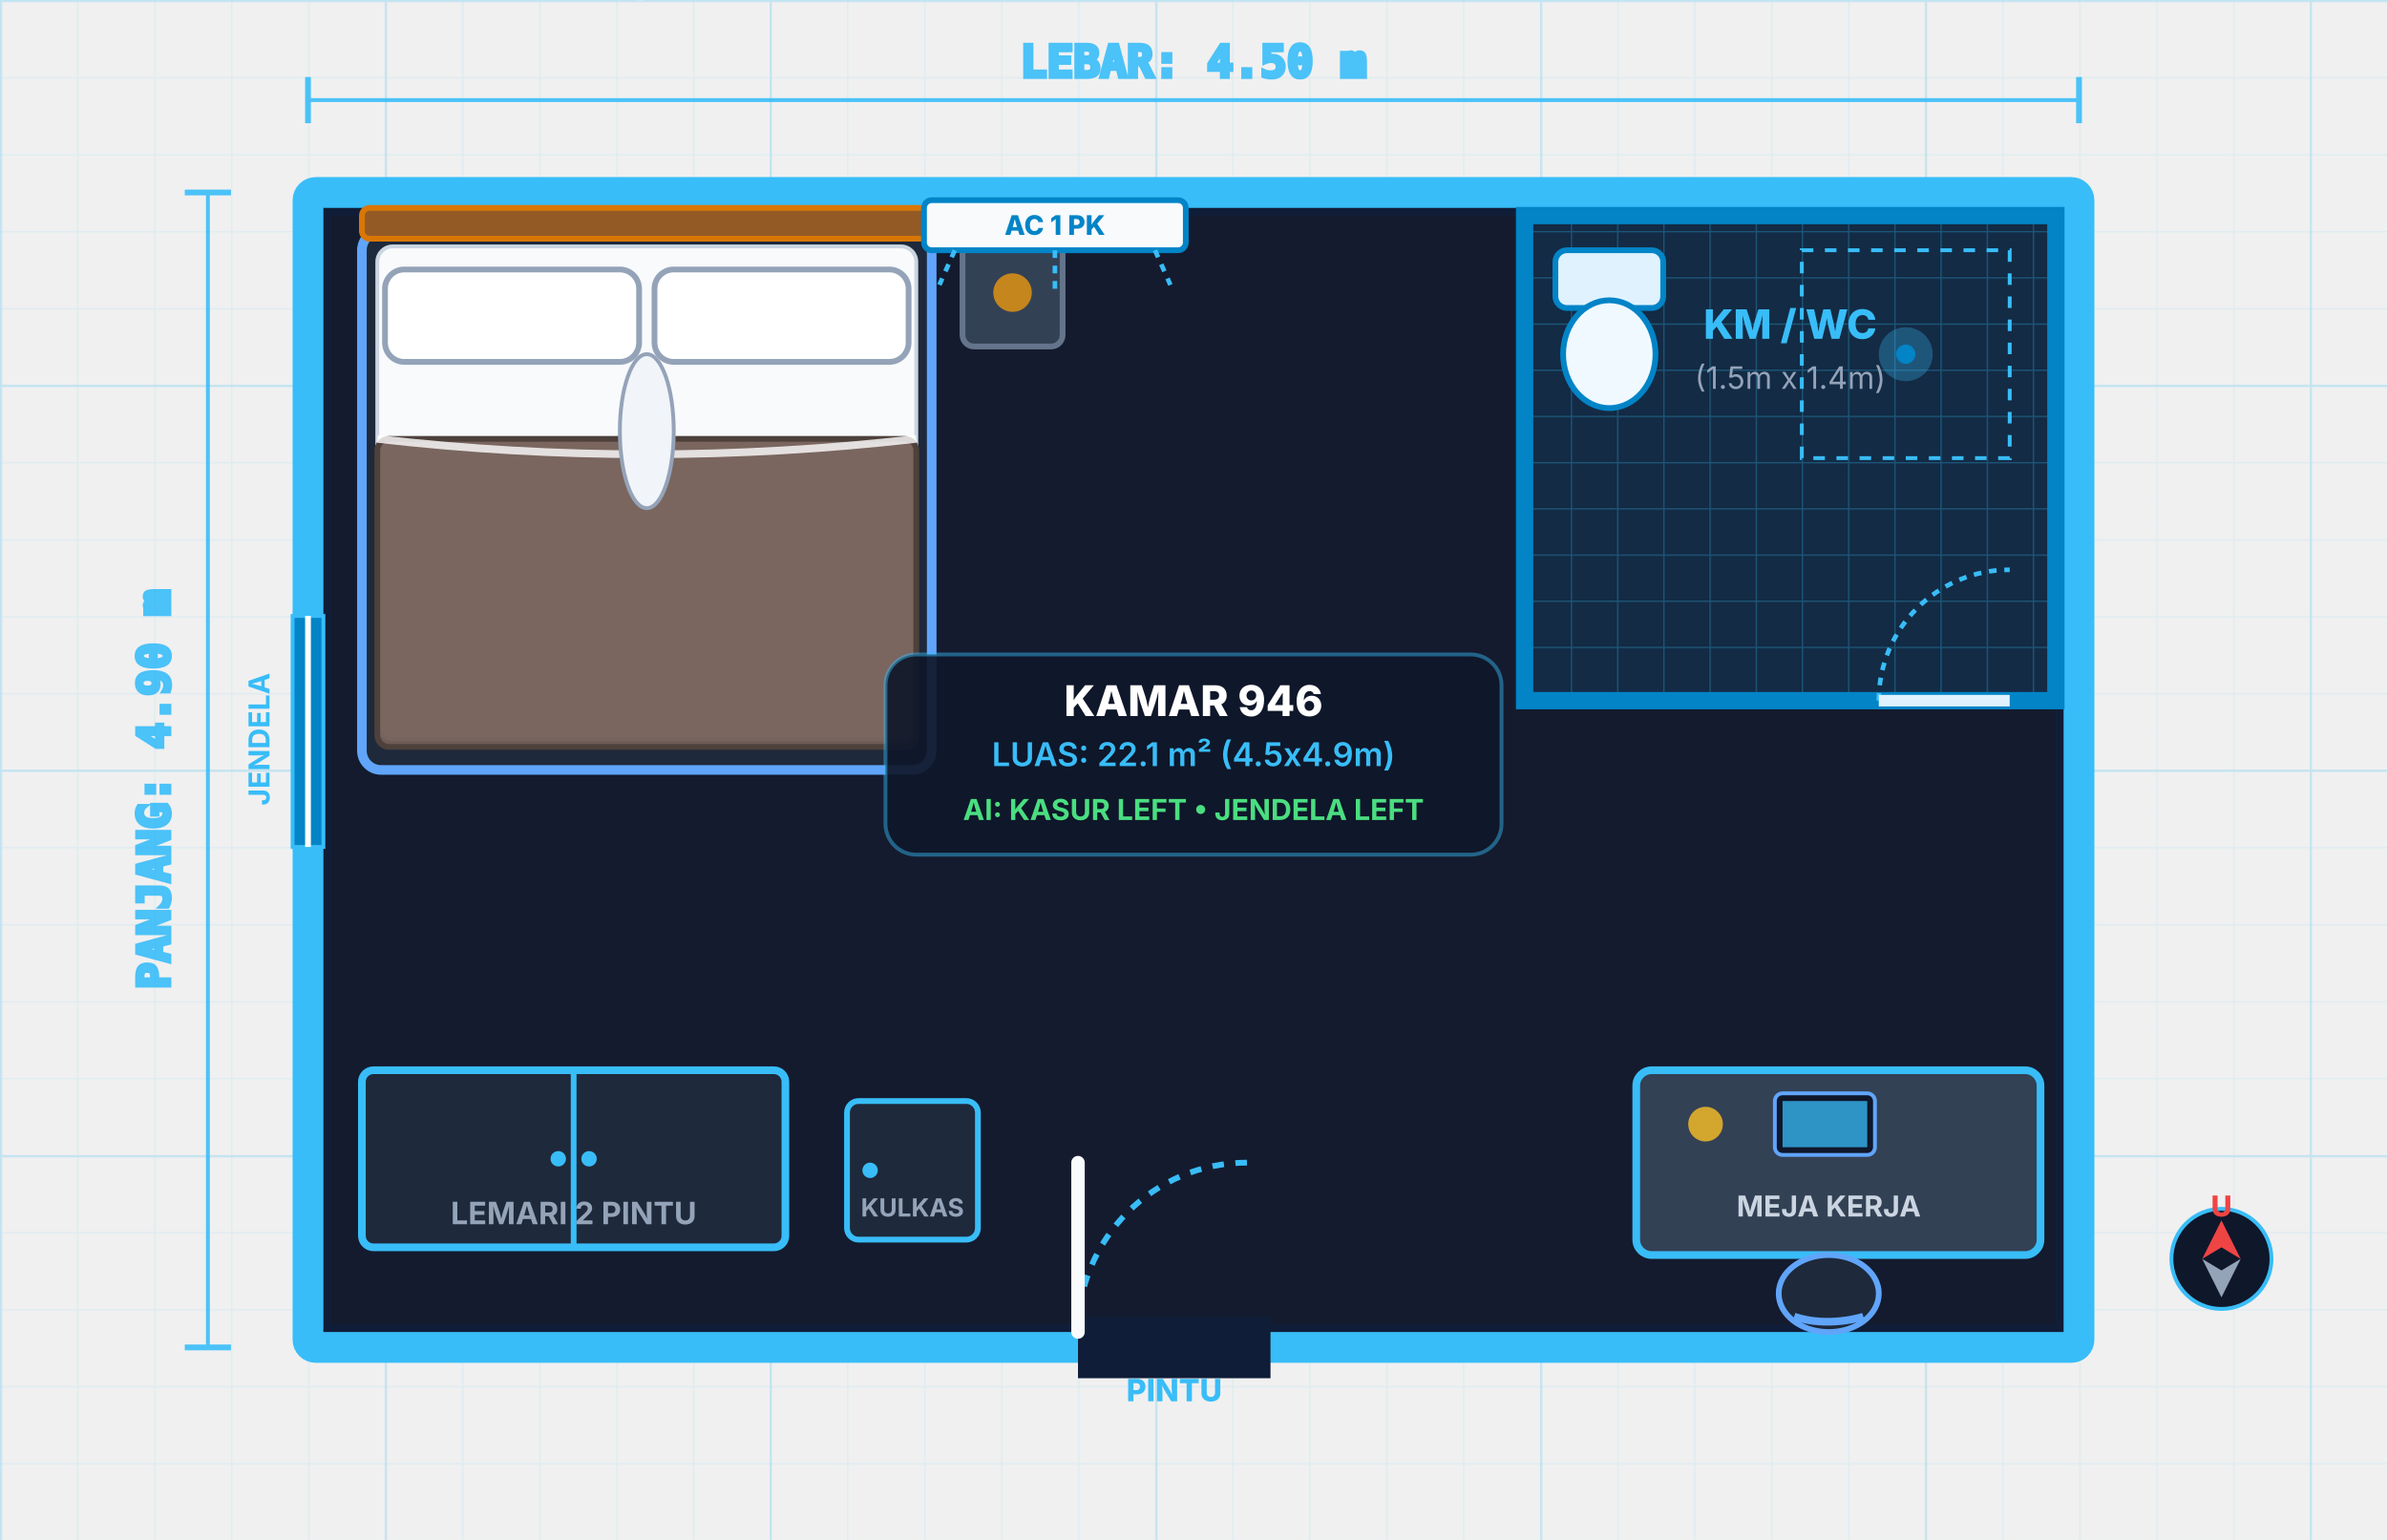
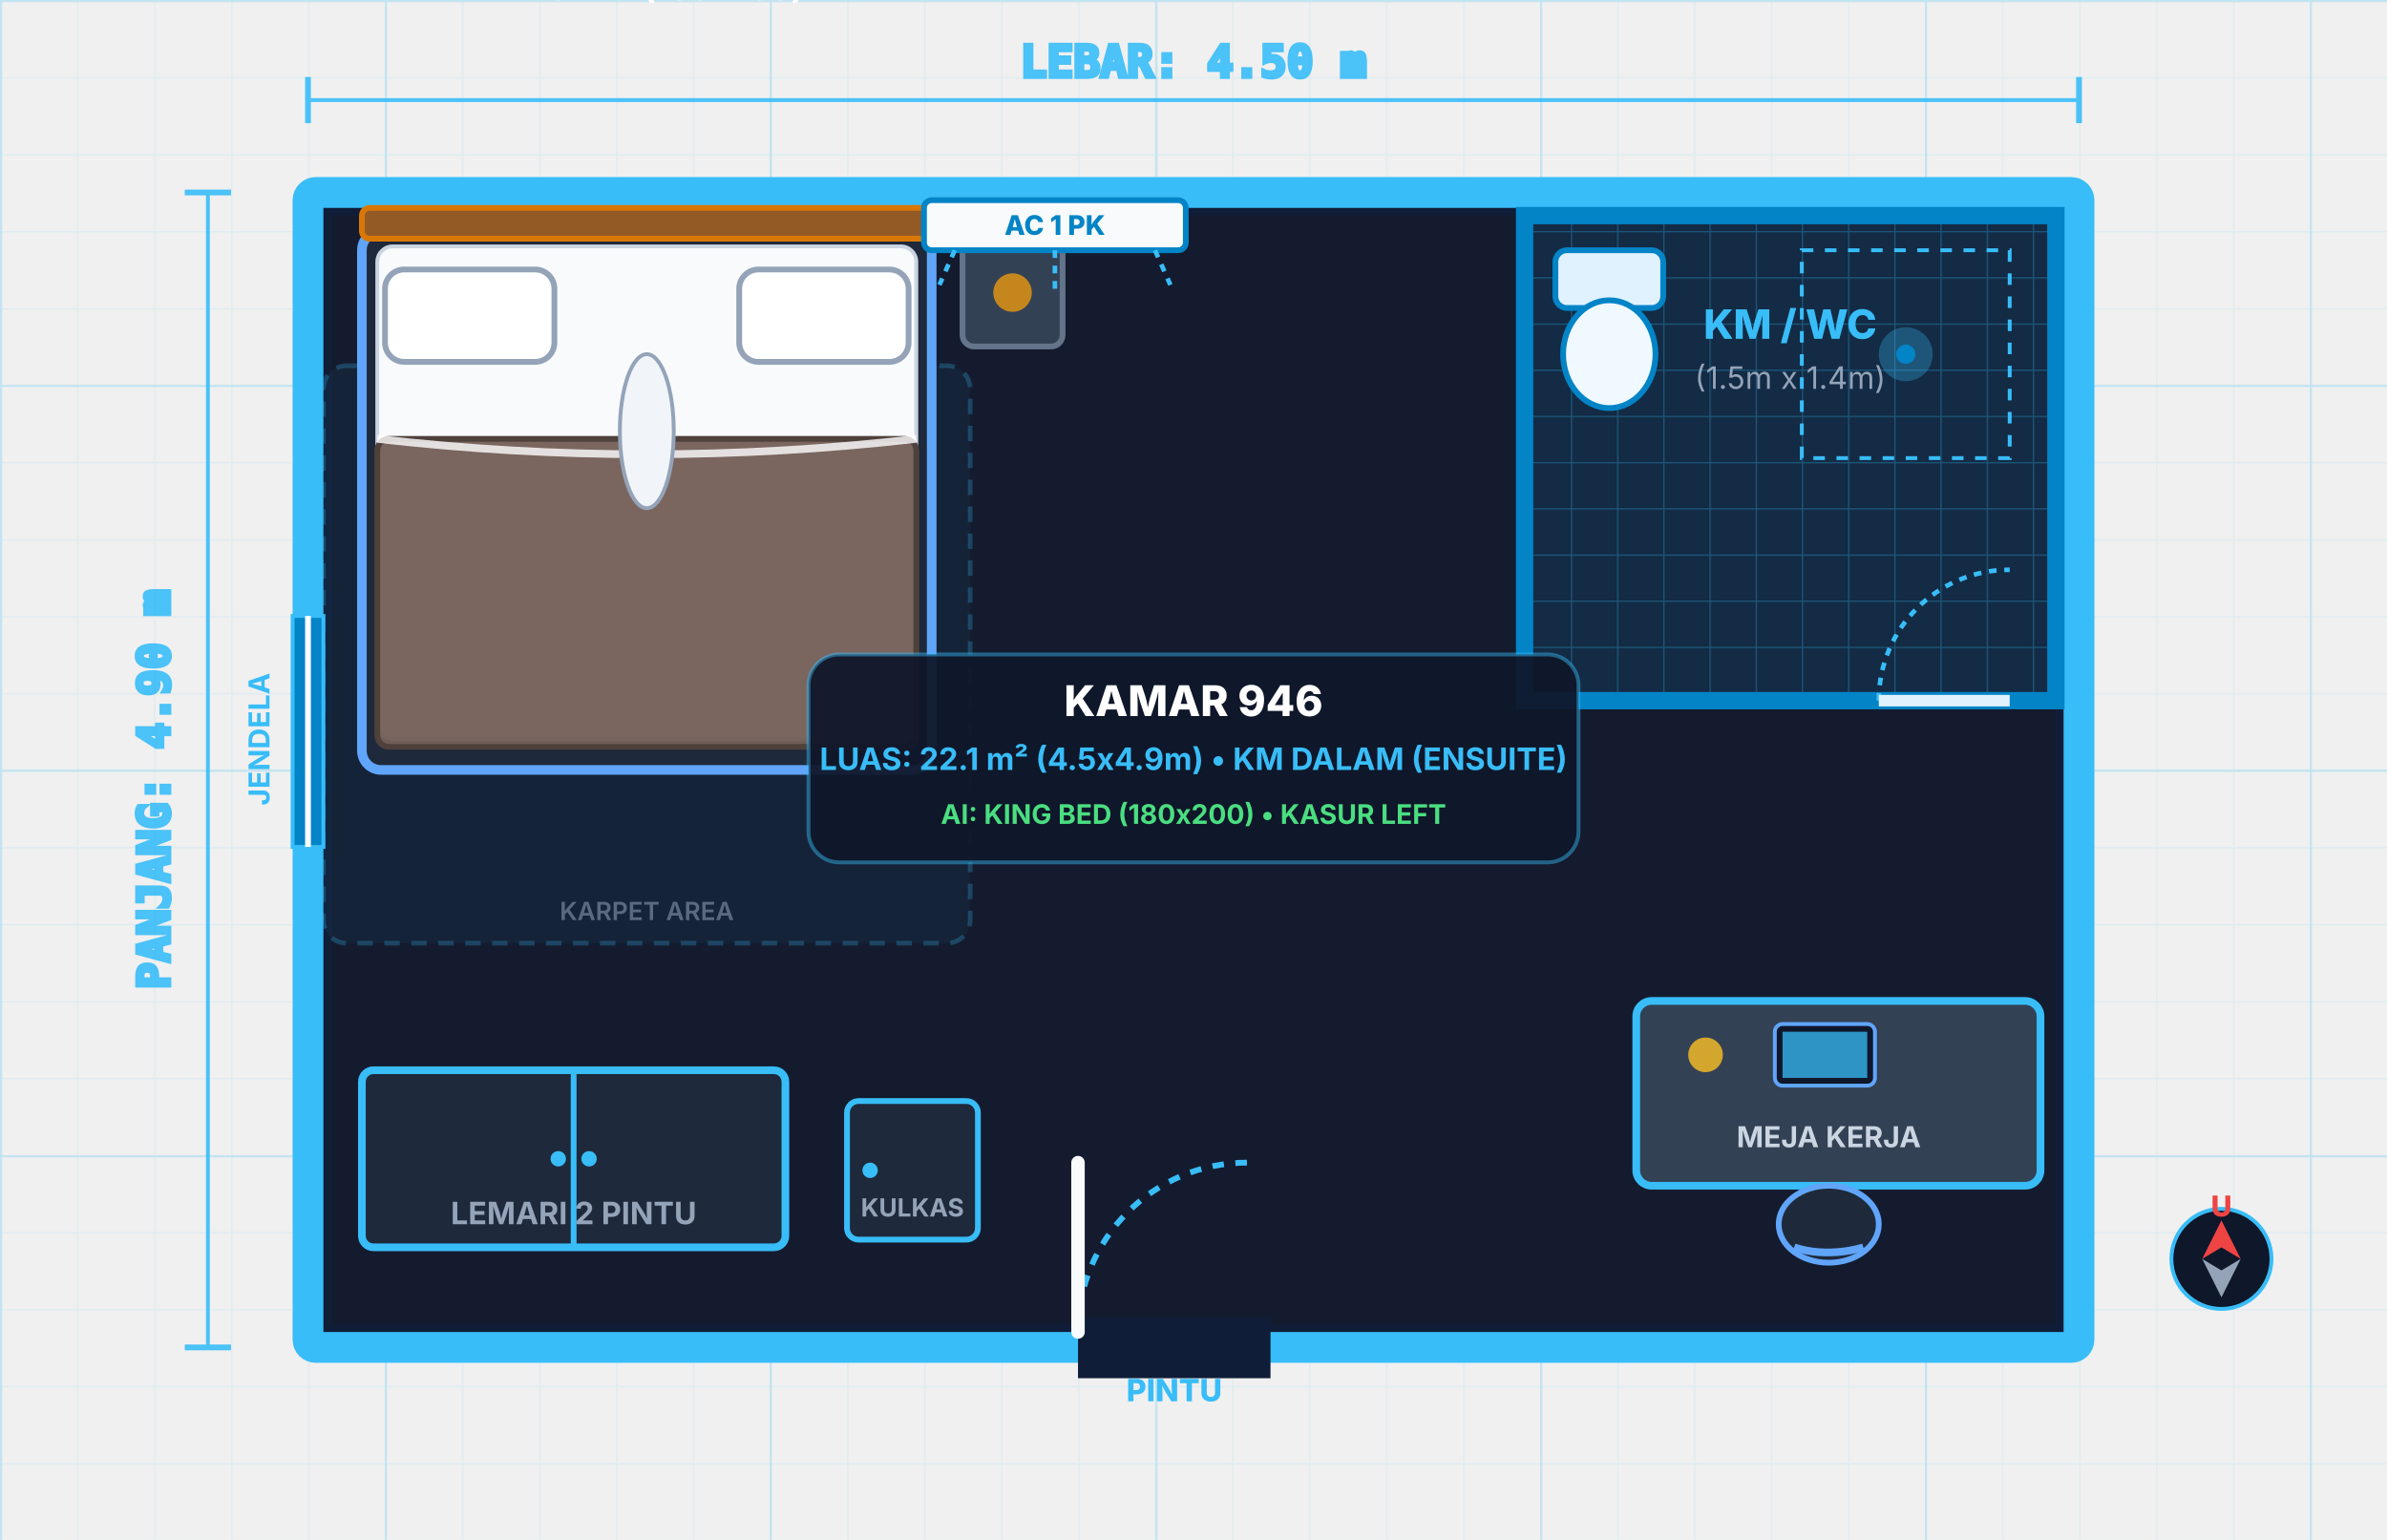
<svg xmlns="http://www.w3.org/2000/svg" viewBox="0 0 620 400" width="100%" height="100%" style="background:#0b1329; border-radius:12px; font-family:'Inter',system-ui,sans-serif;">
  <defs>
    <pattern id="grid_s_446" width="20" height="20" patternUnits="userSpaceOnUse">
      <path d="M 20 0 L 0 0 0 20" fill="none" stroke="rgba(56, 189, 248, 0.08)" stroke-width="0.8" />
    </pattern>
    <pattern id="grid_m_446" width="100" height="100" patternUnits="userSpaceOnUse">
      <path d="M 100 0 L 0 0 0 100" fill="none" stroke="rgba(56, 189, 248, 0.18)" stroke-width="1.2" />
    </pattern>
    <pattern id="tile_446" width="12" height="12" patternUnits="userSpaceOnUse">
      <rect width="12" height="12" fill="rgba(14, 165, 233, 0.12)" />
      <path d="M 12 0 L 0 0 0 12" fill="none" stroke="rgba(56, 189, 248, 0.28)" stroke-width="0.7" />
    </pattern>
  </defs>
  <rect width="620" height="400" fill="url(#grid_s_446)" />
  <rect width="620" height="400" fill="url(#grid_m_446)" />
  <g stroke="#38bdf8" stroke-width="1" opacity="0.9">
    <line x1="80" y1="26" x2="540" y2="26" />
    <line x1="80" y1="20" x2="80" y2="32" stroke-width="1.5" />
    <line x1="540" y1="20" x2="540" y2="32" stroke-width="1.5" />
    <text x="310" y="20" fill="#38bdf8" font-size="11.5" font-weight="700" text-anchor="middle" font-family="monospace">
      LEBAR: 4.50 m
    </text>
  </g>
  <g stroke="#38bdf8" stroke-width="1" opacity="0.9">
    <line x1="54" y1="50" x2="54" y2="350" />
    <line x1="48" y1="50" x2="60" y2="50" stroke-width="1.5" />
    <line x1="48" y1="350" x2="60" y2="350" stroke-width="1.5" />
    <text x="44" y="205" fill="#38bdf8" font-size="11.5" font-weight="700" text-anchor="middle" font-family="monospace" transform="rotate(-90 44 205)">
      PANJANG: 4.90 m
    </text>
  </g>
  <rect x="80" y="50" width="460" height="300" fill="#0f1d38" stroke="#38bdf8" stroke-width="8" rx="2" />
  <rect x="86" y="56" width="448" height="288" fill="#664941" opacity="0.22" />
  <rect x="86" y="56" width="448" height="288" fill="rgba(15, 23, 42, 0.75)" />
  <g>
    <rect x="396" y="56" width="138" height="126" fill="url(#tile_446)" stroke="#0284c7" stroke-width="4.5" />
    <text x="465" y="88" fill="#38bdf8" font-size="10.5" font-weight="800" text-anchor="middle">KM / WC</text>
    <text x="465" y="101" fill="#94a3b8" font-size="8" text-anchor="middle">(1.5m x 1.4m)</text>
    <rect x="404" y="65" width="28" height="15" rx="3" fill="#e0f2fe" stroke="#0284c7" stroke-width="1.5" />
    <ellipse cx="418" cy="92" rx="12" ry="14" fill="#f0f9ff" stroke="#0284c7" stroke-width="1.5" />
    <rect x="468" y="65" width="54" height="54" fill="none" stroke="#38bdf8" stroke-width="1" stroke-dasharray="3 3" />
    <circle cx="495" cy="92" r="7" fill="#38bdf8" opacity="0.3" />
    <circle cx="495" cy="92" r="2.5" fill="#0284c7" />
    <path d="M 488 182 A 34 34 0 0 1 522 148" fill="none" stroke="#38bdf8" stroke-width="1.2" stroke-dasharray="2 2" />
    <line x1="488" y1="182" x2="522" y2="182" stroke="#e0f2fe" stroke-width="3" />
  </g>
  <g>
+     <rect x="84" y="95" width="168" height="150" rx="6" fill="rgba(56, 189, 248, 0.05)" stroke="rgba(56, 189, 248, 0.25)" stroke-width="1.2" stroke-dasharray="4 3" />
+     <text x="168.0" y="239" fill="rgba(148, 163, 184, 0.55)" font-size="6.5" font-weight="600" text-anchor="middle">KARPET AREA</text>
+   </g>
+   <g>
    <rect x="94" y="60" width="148" height="140" rx="5" fill="#1e293b" stroke="#60a5fa" stroke-width="2.5" />
    <rect x="94" y="54" width="148" height="8" rx="2" fill="#935a26" stroke="#d97706" stroke-width="1.5" />
    <rect x="98" y="64" width="140" height="128" rx="4" fill="#f8fafc" stroke="#cbd5e1" stroke-width="1" />
    <rect x="98" y="114" width="140" height="80" rx="3" fill="#745f58" stroke="#4e403b" stroke-width="1.5" fill-opacity="0.95" />
    <path d="M 98 114 Q 168.0 122 238 114" fill="none" stroke="#ffffff" stroke-width="2" opacity="0.8" />
-     <rect x="100" y="70" width="66" height="24" rx="5" fill="#ffffff" stroke="#94a3b8" stroke-width="1.5" />
-     <rect x="170.0" y="70" width="66" height="24" rx="5" fill="#ffffff" stroke="#94a3b8" stroke-width="1.5" />
+     <rect x="100" y="70" width="44" height="24" rx="5" fill="#ffffff" stroke="#94a3b8" stroke-width="1.5" />
+     <rect x="192" y="70" width="44" height="24" rx="5" fill="#ffffff" stroke="#94a3b8" stroke-width="1.5" />
    <ellipse cx="168.0" cy="112" rx="7" ry="20" fill="#f1f5f9" stroke="#94a3b8" stroke-width="1" />
-     <text x="168.0" cy="160" fill="#ffffff" font-size="8.5" font-weight="800" text-anchor="middle">KING BED</text>
+     <text x="168.0" cy="160" fill="#ffffff" font-size="8" font-weight="800" text-anchor="middle">KING BED (180x200)</text>
  </g>
  <rect x="250" y="62" width="26" height="28" rx="3" fill="#334155" stroke="#64748b" stroke-width="1.5" />
  <circle cx="263" cy="76" r="5" fill="#f59e0b" opacity="0.75" />
  <g>
    <rect x="94" y="278" width="110" height="46" rx="3" fill="#1e293b" stroke="#38bdf8" stroke-width="2" />
    <line x1="149" y1="278" x2="149" y2="324" stroke="#38bdf8" stroke-width="1.5" />
    <circle cx="145" cy="301" r="2" fill="#38bdf8" />
    <circle cx="153" cy="301" r="2" fill="#38bdf8" />
    <text x="149" y="318" fill="#94a3b8" font-size="8" font-weight="700" text-anchor="middle">LEMARI 2 PINTU</text>
  </g>
  <g>
-     <rect x="425" y="278" width="105" height="48" rx="4" fill="#334155" stroke="#38bdf8" stroke-width="2" />
-     <rect x="461" y="284" width="26" height="16" rx="2" fill="#0f172a" stroke="#60a5fa" stroke-width="1" />
-     <rect x="463" y="286" width="22" height="12" fill="#38bdf8" opacity="0.75" />
-     <circle cx="443" cy="292" r="4.5" fill="#fbbf24" opacity="0.8" />
-     <ellipse cx="475" cy="336" rx="13" ry="10" fill="#1e293b" stroke="#60a5fa" stroke-width="1.5" />
-     <path d="M 466 342 C 475 345 484 342 484 342" stroke="#60a5fa" stroke-width="2" fill="none" />
-     <text x="475" y="316" fill="#cbd5e1" font-size="7.5" font-weight="700" text-anchor="middle">MEJA KERJA</text>
+     <rect x="425" y="260" width="105" height="48" rx="4" fill="#334155" stroke="#38bdf8" stroke-width="2" />
+     <rect x="461" y="266" width="26" height="16" rx="2" fill="#0f172a" stroke="#60a5fa" stroke-width="1" />
+     <rect x="463" y="268" width="22" height="12" fill="#38bdf8" opacity="0.75" />
+     <circle cx="443" cy="274" r="4.5" fill="#fbbf24" opacity="0.8" />
+     <ellipse cx="475" cy="318" rx="13" ry="10" fill="#1e293b" stroke="#60a5fa" stroke-width="1.5" />
+     <path d="M 466 324 C 475 327 484 324 484 324" stroke="#60a5fa" stroke-width="2" fill="none" />
+     <text x="475" y="298" fill="#cbd5e1" font-size="7.5" font-weight="700" text-anchor="middle">MEJA KERJA</text>
  </g>
  <g>
    <rect x="240" y="52" width="68" height="13" rx="2" fill="#f8fafc" stroke="#0284c7" stroke-width="1.5" />
    <path d="M 248 65 L 244 74" stroke="#38bdf8" stroke-width="1.2" stroke-dasharray="2 2" />
    <path d="M 274 65 L 274 76" stroke="#38bdf8" stroke-width="1.2" stroke-dasharray="2 2" />
    <path d="M 300 65 L 304 74" stroke="#38bdf8" stroke-width="1.2" stroke-dasharray="2 2" />
    <text x="274" y="61" fill="#0284c7" font-size="7" font-weight="800" text-anchor="middle">AC 1 PK</text>
  </g>
  <g>
    <rect x="220" y="286" width="34" height="36" rx="3" fill="#1e293b" stroke="#38bdf8" stroke-width="1.5" />
    <circle cx="226" cy="304" r="2" fill="#38bdf8" />
    <text x="237" y="316" fill="#94a3b8" font-size="6.5" font-weight="700" text-anchor="middle">KULKAS</text>
  </g>
  <g>
    <rect x="76" y="160" width="8" height="60" fill="#0284c7" stroke="#38bdf8" stroke-width="1" />
    <line x1="80" y1="160" x2="80" y2="220" stroke="#ffffff" stroke-width="1.5" />
    <text x="70" y="192" fill="#38bdf8" font-size="7.5" font-weight="700" text-anchor="middle" transform="rotate(-90 70 192)">JENDELA</text>
  </g>
  <g>
    <rect x="280" y="342" width="50" height="16" fill="#0f1d38" />
    <path d="M 280 346 A 44 44 0 0 1 324 302" fill="none" stroke="#38bdf8" stroke-width="1.5" stroke-dasharray="3 3" />
    <line x1="280" y1="346" x2="280" y2="302" stroke="#f8fafc" stroke-width="3.5" stroke-linecap="round" />
    <text x="305" y="364" fill="#38bdf8" font-size="8" font-weight="800" text-anchor="middle">PINTU</text>
  </g>
  <g>
-     <rect x="230" y="170" width="160" height="52" rx="8" fill="rgba(15, 23, 42, 0.92)" stroke="rgba(56, 189, 248, 0.45)" stroke-width="1" />
+     <rect x="210" y="170" width="200" height="54" rx="8" fill="rgba(15, 23, 42, 0.94)" stroke="rgba(56, 189, 248, 0.45)" stroke-width="1" />
    <text x="310" y="186" fill="#ffffff" font-size="11" font-weight="800" text-anchor="middle">KAMAR 946</text>
-     <text x="310" y="199" fill="#38bdf8" font-size="8.5" font-weight="600" text-anchor="middle">LUAS: 22.1 m² (4.5x4.9m)</text>
-     <text x="310" y="213" fill="#4ade80" font-size="7.5" font-weight="700" text-anchor="middle">AI: KASUR LEFT • JENDELA LEFT</text>
+     <text x="310" y="200" fill="#38bdf8" font-size="8" font-weight="700" text-anchor="middle">LUAS: 22.1 m² (4.5x4.9m) • KM DALAM (ENSUITE)</text>
+     <text x="310" y="214" fill="#4ade80" font-size="7" font-weight="700" text-anchor="middle">AI: KING BED (180x200) • KASUR LEFT</text>
  </g>
  <g transform="translate(562, 312)">
    <circle cx="15" cy="15" r="13" fill="#0f172a" stroke="#38bdf8" stroke-width="1" />
    <path d="M 15 5 L 20 15 L 15 12 L 10 15 Z" fill="#ef4444" />
    <path d="M 15 25 L 20 15 L 15 18 L 10 15 Z" fill="#94a3b8" />
    <text x="15" y="4" fill="#ef4444" font-size="7.5" font-weight="800" text-anchor="middle">U</text>
  </g>
</svg>
